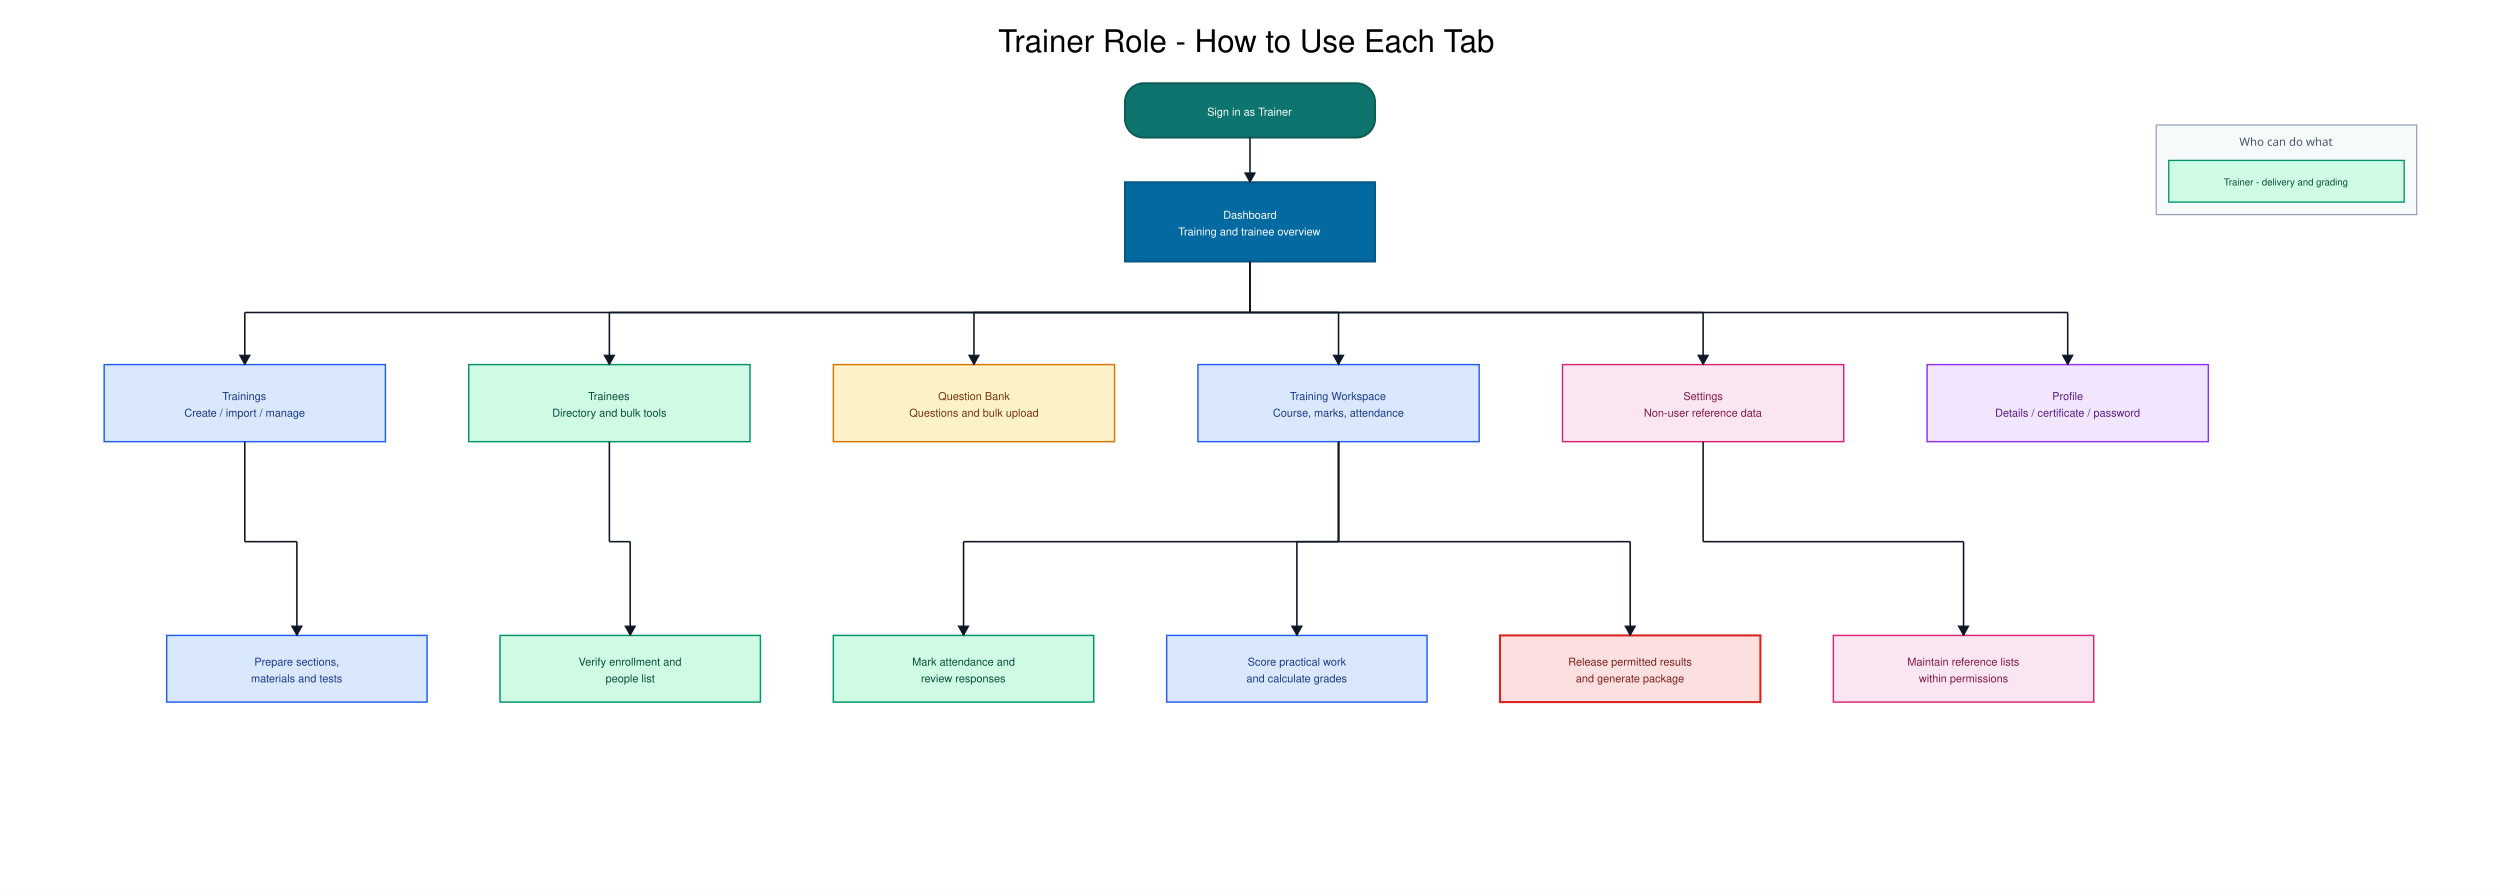
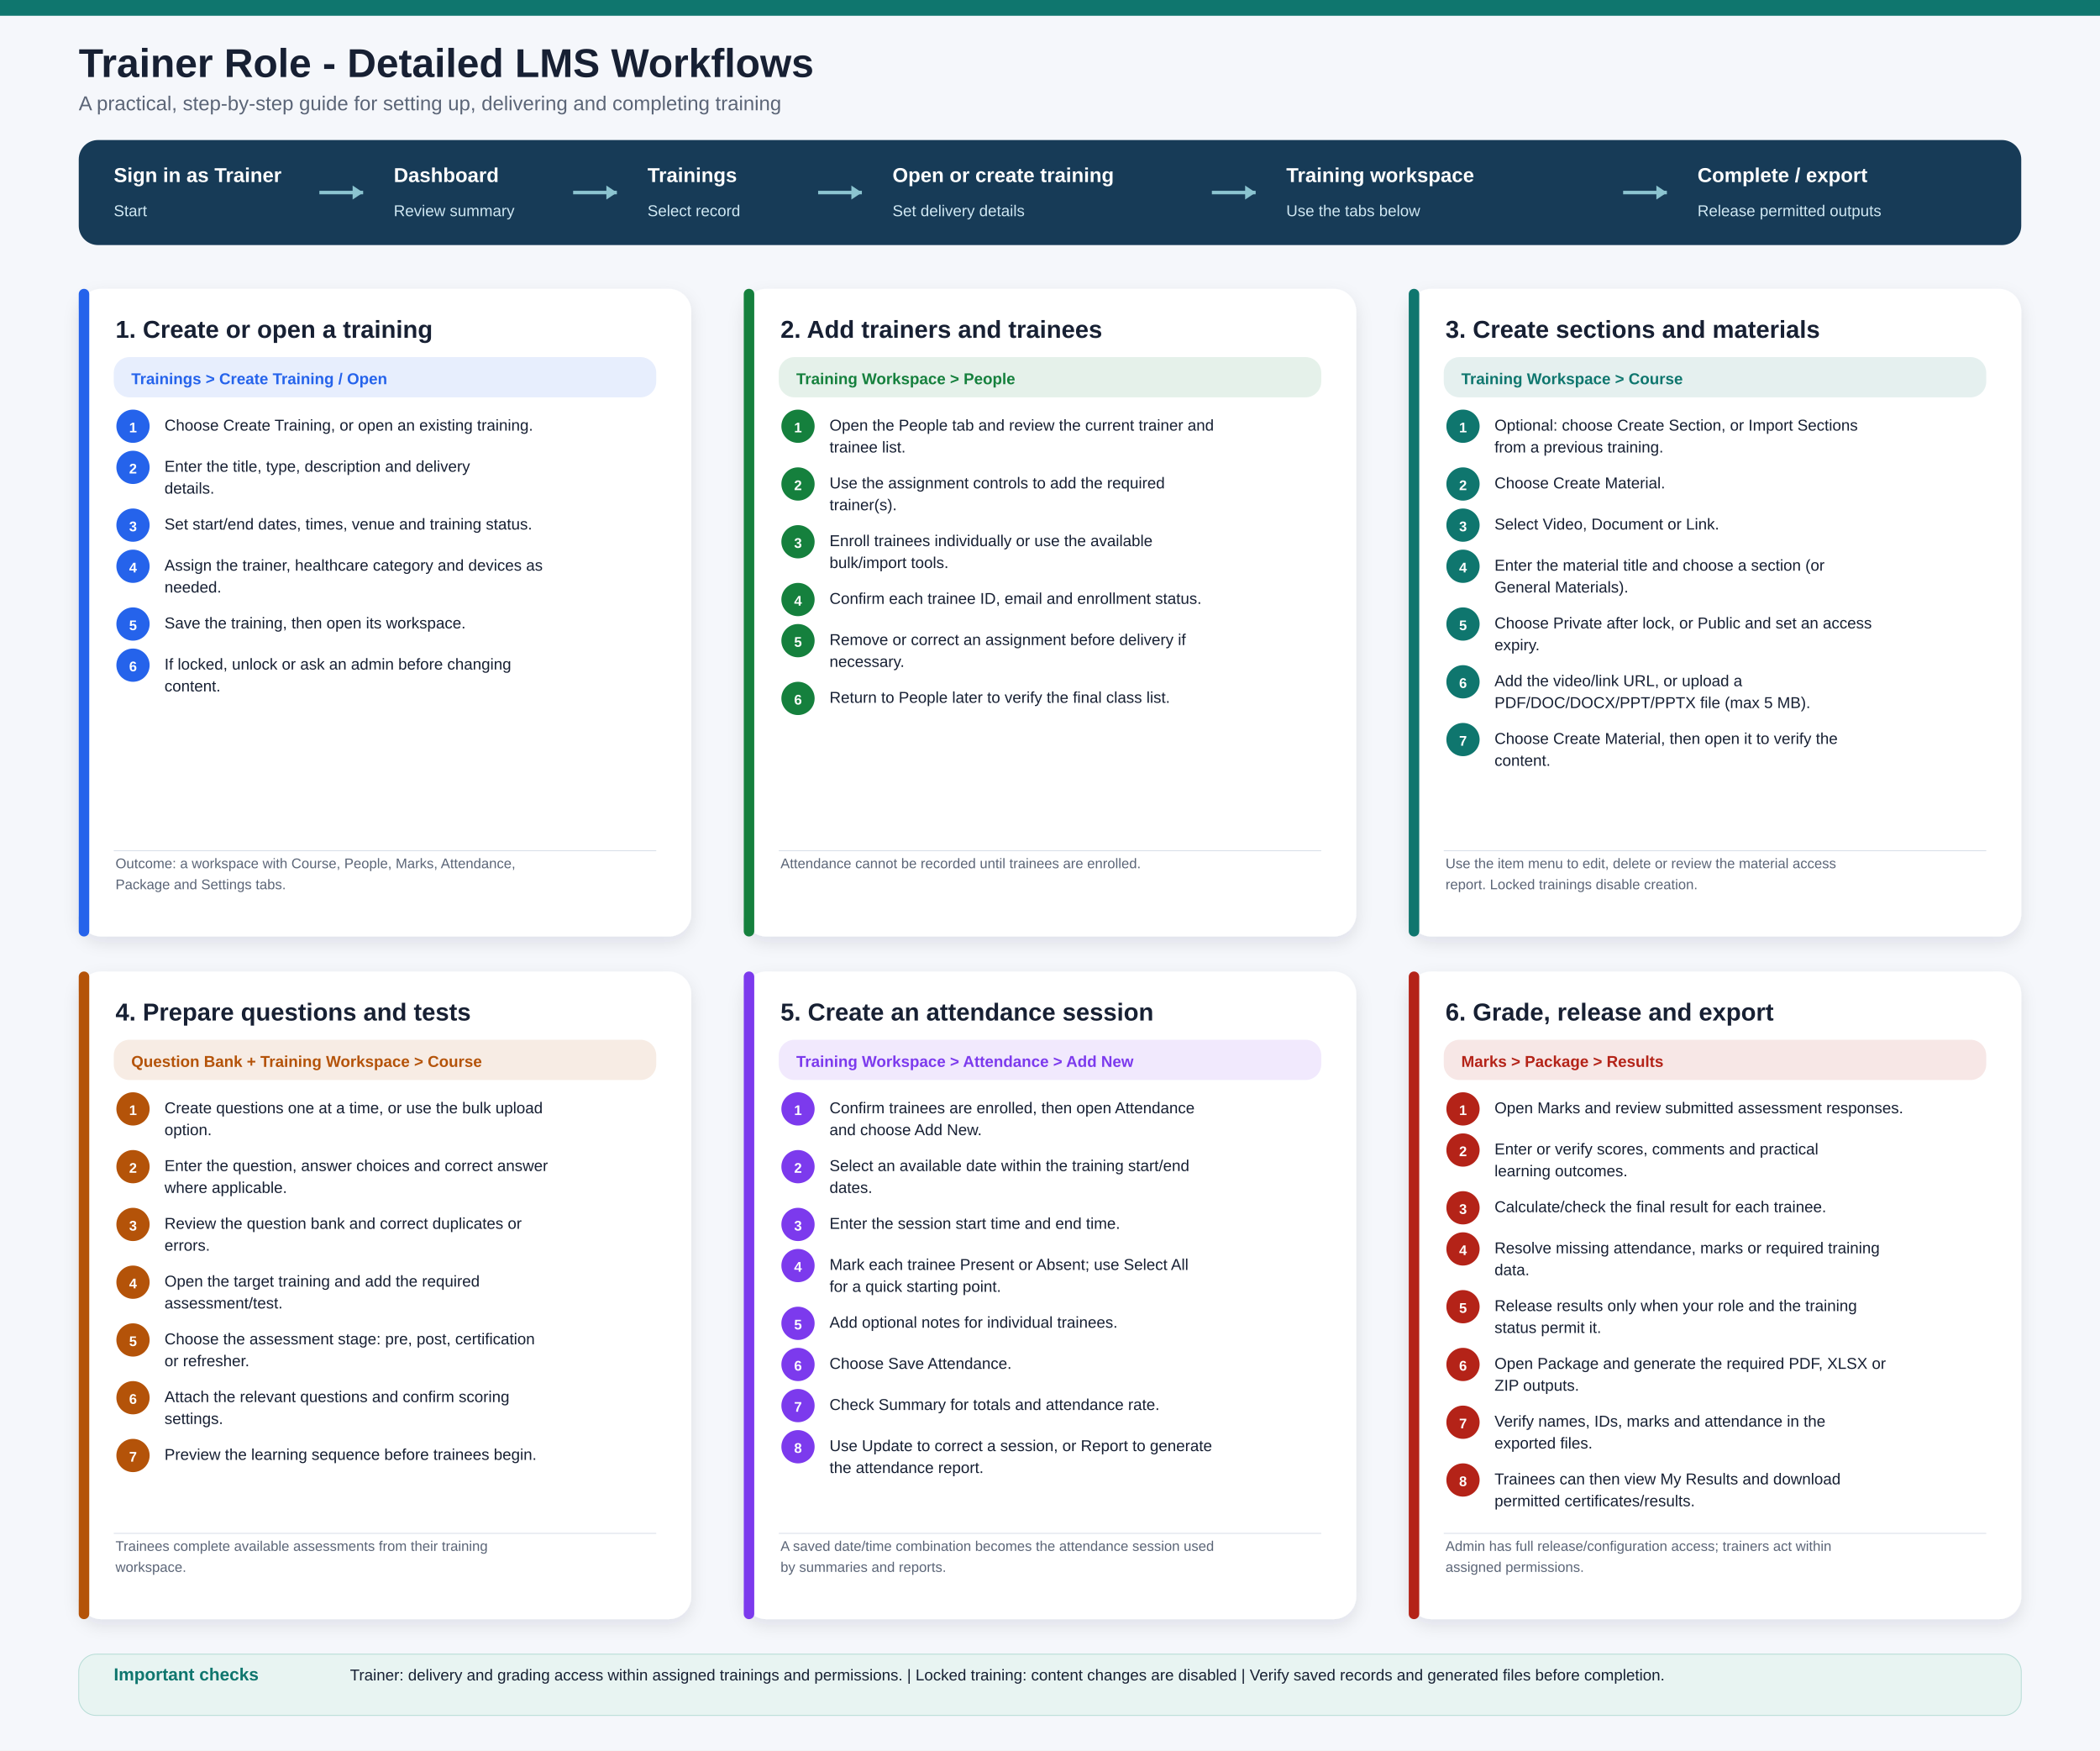
- <svg xmlns="http://www.w3.org/2000/svg" width="2400" height="860" preserveAspectRatio="xMinYMin meet" viewBox="0 0 2400 860" version="1.0" fill-rule="evenodd">
-   <clipPath id="clip">
-     <rect x="0" y="0" width="2400" height="860" />
-   </clipPath>
-   <g id="group" transform="scale(1,-1) translate(0,-860)" style="clip-path: url(#clip)">
-     <g transform="">
-       <rect x="0" y="0" width="2400" height="860" style="stroke: none; stroke-linecap: butt; stroke-width: 1; fill: rgb(100%,100%,100%); fill-rule: evenodd;" />
-       <text x="958.26" y="810" style="font-family: Helvetica; font-size: 30px;fill: rgb(0%,0%,0%); stroke:none;" transform="translate(0,1620) scale(1,-1)">Trainer Role - How to Use Each Tab</text>
-       <rect x="1080" y="728" width="240" height="52" rx="18" ry="18" style="stroke: rgb(6%,36%,34%); stroke-linecap: butt; stroke-width: 2; fill: rgb(5%,46%,43%); fill-rule: evenodd;" />
-       <text x="1158.861" y="749.0" style="font-family: Helvetica; font-size: 10.5px;fill: rgb(100%,100%,100%); stroke:none;" transform="translate(0,1498) scale(1,-1)">Sign in as Trainer</text>
-       <rect x="1080" y="609" width="240" height="76" style="stroke: rgb(2%,34%,52%); stroke-linecap: butt; stroke-width: 2; fill: rgb(1%,41%,63%); fill-rule: evenodd;" />
-       <text x="1174.322" y="650.0" style="font-family: Helvetica; font-size: 10.5px;fill: rgb(100%,100%,100%); stroke:none;" transform="translate(0,1300) scale(1,-1)">Dashboard</text>
-       <text x="1131.141" y="634.0" style="font-family: Helvetica; font-size: 10.5px;fill: rgb(100%,100%,100%); stroke:none;" transform="translate(0,1268) scale(1,-1)">Training and trainee overview</text>
-       <rect x="100" y="436" width="270" height="74" style="stroke: rgb(14%,38%,92%); stroke-linecap: butt; stroke-width: 1.4; fill: rgb(85%,91%,99%); fill-rule: evenodd;" />
-       <text x="213.412" y="476.0" style="font-family: Helvetica; font-size: 10.5px;fill: rgb(11%,22%,54%); stroke:none;" transform="translate(0,952) scale(1,-1)">Trainings</text>
-       <text x="176.935" y="460.0" style="font-family: Helvetica; font-size: 10.5px;fill: rgb(11%,22%,54%); stroke:none;" transform="translate(0,920) scale(1,-1)">Create / import / manage</text>
-       <rect x="450" y="436" width="270" height="74" style="stroke: rgb(1%,58%,41%); stroke-linecap: butt; stroke-width: 1.4; fill: rgb(81%,98%,89%); fill-rule: evenodd;" />
-       <text x="564.577" y="476.0" style="font-family: Helvetica; font-size: 10.5px;fill: rgb(2%,30%,23%); stroke:none;" transform="translate(0,952) scale(1,-1)">Trainees</text>
-       <text x="530.148" y="460.0" style="font-family: Helvetica; font-size: 10.5px;fill: rgb(2%,30%,23%); stroke:none;" transform="translate(0,920) scale(1,-1)">Directory and bulk tools</text>
-       <rect x="800" y="436" width="270" height="74" style="stroke: rgb(85%,46%,2%); stroke-linecap: butt; stroke-width: 1.4; fill: rgb(99%,95%,78%); fill-rule: evenodd;" />
-       <text x="900.565" y="476.0" style="font-family: Helvetica; font-size: 10.5px;fill: rgb(47%,20%,5%); stroke:none;" transform="translate(0,952) scale(1,-1)">Question Bank</text>
-       <text x="872.84" y="460.0" style="font-family: Helvetica; font-size: 10.5px;fill: rgb(47%,20%,5%); stroke:none;" transform="translate(0,920) scale(1,-1)">Questions and bulk upload</text>
-       <rect x="1150" y="436" width="270" height="74" style="stroke: rgb(14%,38%,92%); stroke-linecap: butt; stroke-width: 1.4; fill: rgb(85%,91%,99%); fill-rule: evenodd;" />
-       <text x="1238.322" y="476.0" style="font-family: Helvetica; font-size: 10.5px;fill: rgb(11%,22%,54%); stroke:none;" transform="translate(0,952) scale(1,-1)">Training Workspace</text>
-       <text x="1221.974" y="460.0" style="font-family: Helvetica; font-size: 10.5px;fill: rgb(11%,22%,54%); stroke:none;" transform="translate(0,920) scale(1,-1)">Course, marks, attendance</text>
-       <rect x="1500" y="436" width="270" height="74" style="stroke: rgb(85%,15%,46%); stroke-linecap: butt; stroke-width: 1.4; fill: rgb(98%,90%,95%); fill-rule: evenodd;" />
-       <text x="1616.032" y="476.0" style="font-family: Helvetica; font-size: 10.5px;fill: rgb(51%,9%,26%); stroke:none;" transform="translate(0,952) scale(1,-1)">Settings</text>
-       <text x="1578.101" y="460.0" style="font-family: Helvetica; font-size: 10.5px;fill: rgb(51%,9%,26%); stroke:none;" transform="translate(0,920) scale(1,-1)">Non-user reference data</text>
-       <rect x="1850" y="436" width="270" height="74" style="stroke: rgb(57%,20%,91%); stroke-linecap: butt; stroke-width: 1.4; fill: rgb(95%,90%,100%); fill-rule: evenodd;" />
-       <text x="1970.121" y="476.0" style="font-family: Helvetica; font-size: 10.5px;fill: rgb(34%,10%,52%); stroke:none;" transform="translate(0,952) scale(1,-1)">Profile</text>
-       <text x="1915.269" y="460.0" style="font-family: Helvetica; font-size: 10.5px;fill: rgb(34%,10%,52%); stroke:none;" transform="translate(0,920) scale(1,-1)">Details / certificate / password</text>
-       <rect x="160" y="186" width="250" height="64" style="stroke: rgb(14%,38%,92%); stroke-linecap: butt; stroke-width: 1.4; fill: rgb(85%,91%,99%); fill-rule: evenodd;" />
-       <text x="244.15" y="221.0" style="font-family: Helvetica; font-size: 10.5px;fill: rgb(11%,22%,54%); stroke:none;" transform="translate(0,442) scale(1,-1)">Prepare sections,</text>
-       <text x="240.942" y="205.0" style="font-family: Helvetica; font-size: 10.5px;fill: rgb(11%,22%,54%); stroke:none;" transform="translate(0,410) scale(1,-1)">materials and tests</text>
-       <rect x="480" y="186" width="250" height="64" style="stroke: rgb(1%,58%,41%); stroke-linecap: butt; stroke-width: 1.4; fill: rgb(81%,98%,89%); fill-rule: evenodd;" />
-       <text x="555.398" y="221.0" style="font-family: Helvetica; font-size: 10.5px;fill: rgb(2%,30%,23%); stroke:none;" transform="translate(0,442) scale(1,-1)">Verify enrollment and</text>
-       <text x="581.365" y="205.0" style="font-family: Helvetica; font-size: 10.5px;fill: rgb(2%,30%,23%); stroke:none;" transform="translate(0,410) scale(1,-1)">people list</text>
-       <rect x="800" y="186" width="250" height="64" style="stroke: rgb(1%,58%,41%); stroke-linecap: butt; stroke-width: 1.4; fill: rgb(81%,98%,89%); fill-rule: evenodd;" />
-       <text x="875.682" y="221.0" style="font-family: Helvetica; font-size: 10.5px;fill: rgb(2%,30%,23%); stroke:none;" transform="translate(0,442) scale(1,-1)">Mark attendance and</text>
-       <text x="884.155" y="205.0" style="font-family: Helvetica; font-size: 10.5px;fill: rgb(2%,30%,23%); stroke:none;" transform="translate(0,410) scale(1,-1)">review responses</text>
-       <rect x="1120" y="186" width="250" height="64" style="stroke: rgb(14%,38%,92%); stroke-linecap: butt; stroke-width: 1.4; fill: rgb(85%,91%,99%); fill-rule: evenodd;" />
-       <text x="1197.739" y="221.0" style="font-family: Helvetica; font-size: 10.5px;fill: rgb(11%,22%,54%); stroke:none;" transform="translate(0,442) scale(1,-1)">Score practical work</text>
-       <text x="1196.558" y="205.0" style="font-family: Helvetica; font-size: 10.5px;fill: rgb(11%,22%,54%); stroke:none;" transform="translate(0,410) scale(1,-1)">and calculate grades</text>
-       <rect x="1440" y="186" width="250" height="64" style="stroke: rgb(86%,14%,14%); stroke-linecap: butt; stroke-width: 2; fill: rgb(99%,88%,88%); fill-rule: evenodd;" />
-       <text x="1505.481" y="221.0" style="font-family: Helvetica; font-size: 10.5px;fill: rgb(49%,11%,11%); stroke:none;" transform="translate(0,442) scale(1,-1)">Release permitted results</text>
-       <text x="1512.757" y="205.0" style="font-family: Helvetica; font-size: 10.5px;fill: rgb(49%,11%,11%); stroke:none;" transform="translate(0,410) scale(1,-1)">and generate package</text>
-       <rect x="1760" y="186" width="250" height="64" style="stroke: rgb(85%,15%,46%); stroke-linecap: butt; stroke-width: 1.4; fill: rgb(98%,90%,95%); fill-rule: evenodd;" />
-       <text x="1831.025" y="221.0" style="font-family: Helvetica; font-size: 10.5px;fill: rgb(51%,9%,26%); stroke:none;" transform="translate(0,442) scale(1,-1)">Maintain reference lists</text>
-       <text x="1842.118" y="205.0" style="font-family: Helvetica; font-size: 10.5px;fill: rgb(51%,9%,26%); stroke:none;" transform="translate(0,410) scale(1,-1)">within permissions</text>
-       <path d="M 1200,728 L 1200,685 Z" style="stroke: rgb(6%,9%,15%); stroke-linecap: butt; stroke-width: 1.5;" />
-       <polygon points="1200 685, 1195 694, 1205 694" style="stroke: rgb(6%,9%,15%); stroke-linecap: butt; stroke-width: 1; fill: rgb(6%,9%,15%); fill-rule: evenodd;" />
-       <path d="M 1200,609 L 1200,560 Z" style="stroke: rgb(6%,9%,15%); stroke-linecap: butt; stroke-width: 1.5;" />
-       <path d="M 1200,560 L 235,560 Z" style="stroke: rgb(6%,9%,15%); stroke-linecap: butt; stroke-width: 1.5;" />
-       <path d="M 235,560 L 235,510 Z" style="stroke: rgb(6%,9%,15%); stroke-linecap: butt; stroke-width: 1.5;" />
-       <polygon points="235 510, 230 519, 240 519" style="stroke: rgb(6%,9%,15%); stroke-linecap: butt; stroke-width: 1; fill: rgb(6%,9%,15%); fill-rule: evenodd;" />
-       <path d="M 1200,609 L 1200,560 Z" style="stroke: rgb(6%,9%,15%); stroke-linecap: butt; stroke-width: 1.5;" />
-       <path d="M 1200,560 L 585,560 Z" style="stroke: rgb(6%,9%,15%); stroke-linecap: butt; stroke-width: 1.5;" />
-       <path d="M 585,560 L 585,510 Z" style="stroke: rgb(6%,9%,15%); stroke-linecap: butt; stroke-width: 1.5;" />
-       <polygon points="585 510, 580 519, 590 519" style="stroke: rgb(6%,9%,15%); stroke-linecap: butt; stroke-width: 1; fill: rgb(6%,9%,15%); fill-rule: evenodd;" />
-       <path d="M 1200,609 L 1200,560 Z" style="stroke: rgb(6%,9%,15%); stroke-linecap: butt; stroke-width: 1.5;" />
-       <path d="M 1200,560 L 935,560 Z" style="stroke: rgb(6%,9%,15%); stroke-linecap: butt; stroke-width: 1.5;" />
-       <path d="M 935,560 L 935,510 Z" style="stroke: rgb(6%,9%,15%); stroke-linecap: butt; stroke-width: 1.5;" />
-       <polygon points="935 510, 930 519, 940 519" style="stroke: rgb(6%,9%,15%); stroke-linecap: butt; stroke-width: 1; fill: rgb(6%,9%,15%); fill-rule: evenodd;" />
-       <path d="M 1200,609 L 1200,560 Z" style="stroke: rgb(6%,9%,15%); stroke-linecap: butt; stroke-width: 1.5;" />
-       <path d="M 1200,560 L 1285,560 Z" style="stroke: rgb(6%,9%,15%); stroke-linecap: butt; stroke-width: 1.5;" />
-       <path d="M 1285,560 L 1285,510 Z" style="stroke: rgb(6%,9%,15%); stroke-linecap: butt; stroke-width: 1.5;" />
-       <polygon points="1285 510, 1280 519, 1290 519" style="stroke: rgb(6%,9%,15%); stroke-linecap: butt; stroke-width: 1; fill: rgb(6%,9%,15%); fill-rule: evenodd;" />
-       <path d="M 1200,609 L 1200,560 Z" style="stroke: rgb(6%,9%,15%); stroke-linecap: butt; stroke-width: 1.5;" />
-       <path d="M 1200,560 L 1635,560 Z" style="stroke: rgb(6%,9%,15%); stroke-linecap: butt; stroke-width: 1.5;" />
-       <path d="M 1635,560 L 1635,510 Z" style="stroke: rgb(6%,9%,15%); stroke-linecap: butt; stroke-width: 1.5;" />
-       <polygon points="1635 510, 1630 519, 1640 519" style="stroke: rgb(6%,9%,15%); stroke-linecap: butt; stroke-width: 1; fill: rgb(6%,9%,15%); fill-rule: evenodd;" />
-       <path d="M 1200,609 L 1200,560 Z" style="stroke: rgb(6%,9%,15%); stroke-linecap: butt; stroke-width: 1.5;" />
-       <path d="M 1200,560 L 1985,560 Z" style="stroke: rgb(6%,9%,15%); stroke-linecap: butt; stroke-width: 1.5;" />
-       <path d="M 1985,560 L 1985,510 Z" style="stroke: rgb(6%,9%,15%); stroke-linecap: butt; stroke-width: 1.5;" />
-       <polygon points="1985 510, 1980 519, 1990 519" style="stroke: rgb(6%,9%,15%); stroke-linecap: butt; stroke-width: 1; fill: rgb(6%,9%,15%); fill-rule: evenodd;" />
-       <path d="M 235,436 L 235,340 Z" style="stroke: rgb(6%,9%,15%); stroke-linecap: butt; stroke-width: 1.5;" />
-       <path d="M 235,340 L 285,340 Z" style="stroke: rgb(6%,9%,15%); stroke-linecap: butt; stroke-width: 1.5;" />
-       <path d="M 285,340 L 285,250 Z" style="stroke: rgb(6%,9%,15%); stroke-linecap: butt; stroke-width: 1.5;" />
-       <polygon points="285 250, 280 259, 290 259" style="stroke: rgb(6%,9%,15%); stroke-linecap: butt; stroke-width: 1; fill: rgb(6%,9%,15%); fill-rule: evenodd;" />
-       <path d="M 585,436 L 585,340 Z" style="stroke: rgb(6%,9%,15%); stroke-linecap: butt; stroke-width: 1.5;" />
-       <path d="M 585,340 L 605,340 Z" style="stroke: rgb(6%,9%,15%); stroke-linecap: butt; stroke-width: 1.5;" />
-       <path d="M 605,340 L 605,250 Z" style="stroke: rgb(6%,9%,15%); stroke-linecap: butt; stroke-width: 1.5;" />
-       <polygon points="605 250, 600 259, 610 259" style="stroke: rgb(6%,9%,15%); stroke-linecap: butt; stroke-width: 1; fill: rgb(6%,9%,15%); fill-rule: evenodd;" />
-       <path d="M 1285,436 L 1285,340 Z" style="stroke: rgb(6%,9%,15%); stroke-linecap: butt; stroke-width: 1.5;" />
-       <path d="M 1285,340 L 925,340 Z" style="stroke: rgb(6%,9%,15%); stroke-linecap: butt; stroke-width: 1.5;" />
-       <path d="M 925,340 L 925,250 Z" style="stroke: rgb(6%,9%,15%); stroke-linecap: butt; stroke-width: 1.5;" />
-       <polygon points="925 250, 920 259, 930 259" style="stroke: rgb(6%,9%,15%); stroke-linecap: butt; stroke-width: 1; fill: rgb(6%,9%,15%); fill-rule: evenodd;" />
-       <path d="M 1285,436 L 1285,340 Z" style="stroke: rgb(6%,9%,15%); stroke-linecap: butt; stroke-width: 1.5;" />
-       <path d="M 1285,340 L 1245,340 Z" style="stroke: rgb(6%,9%,15%); stroke-linecap: butt; stroke-width: 1.5;" />
-       <path d="M 1245,340 L 1245,250 Z" style="stroke: rgb(6%,9%,15%); stroke-linecap: butt; stroke-width: 1.5;" />
-       <polygon points="1245 250, 1240 259, 1250 259" style="stroke: rgb(6%,9%,15%); stroke-linecap: butt; stroke-width: 1; fill: rgb(6%,9%,15%); fill-rule: evenodd;" />
-       <path d="M 1285,436 L 1285,340 Z" style="stroke: rgb(6%,9%,15%); stroke-linecap: butt; stroke-width: 1.5;" />
-       <path d="M 1285,340 L 1565,340 Z" style="stroke: rgb(6%,9%,15%); stroke-linecap: butt; stroke-width: 1.5;" />
-       <path d="M 1565,340 L 1565,250 Z" style="stroke: rgb(6%,9%,15%); stroke-linecap: butt; stroke-width: 1.5;" />
-       <polygon points="1565 250, 1560 259, 1570 259" style="stroke: rgb(6%,9%,15%); stroke-linecap: butt; stroke-width: 1; fill: rgb(6%,9%,15%); fill-rule: evenodd;" />
-       <path d="M 1635,436 L 1635,340 Z" style="stroke: rgb(6%,9%,15%); stroke-linecap: butt; stroke-width: 1.5;" />
-       <path d="M 1635,340 L 1885,340 Z" style="stroke: rgb(6%,9%,15%); stroke-linecap: butt; stroke-width: 1.5;" />
-       <path d="M 1885,340 L 1885,250 Z" style="stroke: rgb(6%,9%,15%); stroke-linecap: butt; stroke-width: 1.5;" />
-       <polygon points="1885 250, 1880 259, 1890 259" style="stroke: rgb(6%,9%,15%); stroke-linecap: butt; stroke-width: 1; fill: rgb(6%,9%,15%); fill-rule: evenodd;" />
-       <rect x="2070" y="654" width="250" height="86" style="stroke: rgb(58%,63%,72%); stroke-linecap: butt; stroke-width: 1.2; fill: rgb(97%,98%,98%); fill-rule: evenodd;" />
-       <text x="2149.773" y="720" style="font-family: Helvetica-Bold; font-size: 11px;fill: rgb(27%,33%,41%); stroke:none;" transform="translate(0,1440) scale(1,-1)">Who can do what</text>
-       <rect x="2082" y="666" width="226" height="40" style="stroke: rgb(1%,58%,41%); stroke-linecap: butt; stroke-width: 1.3; fill: rgb(81%,98%,89%); fill-rule: evenodd;" />
-       <text x="2134.924" y="682" style="font-family: Helvetica; font-size: 9.2px;fill: rgb(2%,30%,23%); stroke:none;" transform="translate(0,1364) scale(1,-1)">Trainer - delivery and grading</text>
-     </g>
-   </g>
+ <svg xmlns="http://www.w3.org/2000/svg" width="2400" height="2000" viewBox="0 0 2400 2000">
+   <defs>
+     <filter id="shadow" x="-10%" y="-10%" width="120%" height="130%">
+       <feDropShadow dx="0" dy="7" stdDeviation="9" flood-color="#172033" flood-opacity="0.10" />
+     </filter>
+   </defs>
+   <rect width="2400" height="2000" fill="#F5F7FB" />
+   <rect x="0" y="0" width="2400" height="18" fill="#0F766E" />
+   <text x="90" y="88" font-family="Arial, Helvetica, sans-serif" font-size="46" font-weight="700" fill="#172033" text-anchor="start">Trainer Role - Detailed LMS Workflows</text>
+   <text x="90" y="126" font-family="Arial, Helvetica, sans-serif" font-size="23" font-weight="400" fill="#5B6577" text-anchor="start">A practical, step-by-step guide for setting up, delivering and completing training</text>
+   <rect x="90" y="160" width="2220" height="120" rx="22" fill="#173B57" />
+   <text x="130" y="208" font-family="Arial, Helvetica, sans-serif" font-size="23" font-weight="700" fill="#FFFFFF" text-anchor="start">Sign in as Trainer</text>
+   <text x="450" y="208" font-family="Arial, Helvetica, sans-serif" font-size="23" font-weight="700" fill="#FFFFFF" text-anchor="start">Dashboard</text>
+   <text x="740" y="208" font-family="Arial, Helvetica, sans-serif" font-size="23" font-weight="700" fill="#FFFFFF" text-anchor="start">Trainings</text>
+   <text x="1020" y="208" font-family="Arial, Helvetica, sans-serif" font-size="23" font-weight="700" fill="#FFFFFF" text-anchor="start">Open or create training</text>
+   <text x="1470" y="208" font-family="Arial, Helvetica, sans-serif" font-size="23" font-weight="700" fill="#FFFFFF" text-anchor="start">Training workspace</text>
+   <text x="1940" y="208" font-family="Arial, Helvetica, sans-serif" font-size="23" font-weight="700" fill="#FFFFFF" text-anchor="start">Complete / export</text>
+   <text x="130" y="247" font-family="Arial, Helvetica, sans-serif" font-size="18" font-weight="400" fill="#CFE7F2" text-anchor="start">Start</text>
+   <text x="450" y="247" font-family="Arial, Helvetica, sans-serif" font-size="18" font-weight="400" fill="#CFE7F2" text-anchor="start">Review summary</text>
+   <text x="740" y="247" font-family="Arial, Helvetica, sans-serif" font-size="18" font-weight="400" fill="#CFE7F2" text-anchor="start">Select record</text>
+   <text x="1020" y="247" font-family="Arial, Helvetica, sans-serif" font-size="18" font-weight="400" fill="#CFE7F2" text-anchor="start">Set delivery details</text>
+   <text x="1470" y="247" font-family="Arial, Helvetica, sans-serif" font-size="18" font-weight="400" fill="#CFE7F2" text-anchor="start">Use the tabs below</text>
+   <text x="1940" y="247" font-family="Arial, Helvetica, sans-serif" font-size="18" font-weight="400" fill="#CFE7F2" text-anchor="start">Release permitted outputs</text>
+   <path d="M 365 220 H 415" stroke="#8BC4D0" stroke-width="4" />
+   <path d="M 415 220 l -12 -8 v 16 z" fill="#8BC4D0" />
+   <path d="M 655 220 H 705" stroke="#8BC4D0" stroke-width="4" />
+   <path d="M 705 220 l -12 -8 v 16 z" fill="#8BC4D0" />
+   <path d="M 935 220 H 985" stroke="#8BC4D0" stroke-width="4" />
+   <path d="M 985 220 l -12 -8 v 16 z" fill="#8BC4D0" />
+   <path d="M 1385 220 H 1435" stroke="#8BC4D0" stroke-width="4" />
+   <path d="M 1435 220 l -12 -8 v 16 z" fill="#8BC4D0" />
+   <path d="M 1855 220 H 1905" stroke="#8BC4D0" stroke-width="4" />
+   <path d="M 1905 220 l -12 -8 v 16 z" fill="#8BC4D0" />
+   <rect x="90" y="330" width="700" height="740" rx="26" fill="#FFFFFF" filter="url(#shadow)" />
+   <rect x="90" y="330" width="12" height="740" rx="6" fill="#2563EB" />
+   <text x="132" y="386" font-family="Arial, Helvetica, sans-serif" font-size="28" font-weight="700" fill="#172033" text-anchor="start">1. Create or open a training</text>
+   <rect x="130" y="408" width="620" height="46" rx="18" fill="#2563EB" opacity="0.11" />
+   <text x="150" y="439" font-family="Arial, Helvetica, sans-serif" font-size="18" font-weight="700" fill="#2563EB" text-anchor="start">Trainings  &gt;  Create Training / Open</text>
+   <circle cx="152" cy="487" r="19" fill="#2563EB" />
+   <text x="152" y="494" font-family="Arial, Helvetica, sans-serif" font-size="16" font-weight="700" fill="#FFFFFF" text-anchor="middle">1</text>
+   <text x="188" y="492" font-family="Arial, Helvetica, sans-serif" font-size="18" font-weight="400" fill="#172033" text-anchor="start">Choose Create Training, or open an existing training.</text>
+   <circle cx="152" cy="534" r="19" fill="#2563EB" />
+   <text x="152" y="541" font-family="Arial, Helvetica, sans-serif" font-size="16" font-weight="700" fill="#FFFFFF" text-anchor="middle">2</text>
+   <text x="188" y="539" font-family="Arial, Helvetica, sans-serif" font-size="18" font-weight="400" fill="#172033" text-anchor="start">Enter the title, type, description and delivery</text>
+   <text x="188" y="564" font-family="Arial, Helvetica, sans-serif" font-size="18" font-weight="400" fill="#172033" text-anchor="start">details.</text>
+   <circle cx="152" cy="600" r="19" fill="#2563EB" />
+   <text x="152" y="607" font-family="Arial, Helvetica, sans-serif" font-size="16" font-weight="700" fill="#FFFFFF" text-anchor="middle">3</text>
+   <text x="188" y="605" font-family="Arial, Helvetica, sans-serif" font-size="18" font-weight="400" fill="#172033" text-anchor="start">Set start/end dates, times, venue and training status.</text>
+   <circle cx="152" cy="647" r="19" fill="#2563EB" />
+   <text x="152" y="654" font-family="Arial, Helvetica, sans-serif" font-size="16" font-weight="700" fill="#FFFFFF" text-anchor="middle">4</text>
+   <text x="188" y="652" font-family="Arial, Helvetica, sans-serif" font-size="18" font-weight="400" fill="#172033" text-anchor="start">Assign the trainer, healthcare category and devices as</text>
+   <text x="188" y="677" font-family="Arial, Helvetica, sans-serif" font-size="18" font-weight="400" fill="#172033" text-anchor="start">needed.</text>
+   <circle cx="152" cy="713" r="19" fill="#2563EB" />
+   <text x="152" y="720" font-family="Arial, Helvetica, sans-serif" font-size="16" font-weight="700" fill="#FFFFFF" text-anchor="middle">5</text>
+   <text x="188" y="718" font-family="Arial, Helvetica, sans-serif" font-size="18" font-weight="400" fill="#172033" text-anchor="start">Save the training, then open its workspace.</text>
+   <circle cx="152" cy="760" r="19" fill="#2563EB" />
+   <text x="152" y="767" font-family="Arial, Helvetica, sans-serif" font-size="16" font-weight="700" fill="#FFFFFF" text-anchor="middle">6</text>
+   <text x="188" y="765" font-family="Arial, Helvetica, sans-serif" font-size="18" font-weight="400" fill="#172033" text-anchor="start">If locked, unlock or ask an admin before changing</text>
+   <text x="188" y="790" font-family="Arial, Helvetica, sans-serif" font-size="18" font-weight="400" fill="#172033" text-anchor="start">content.</text>
+   <line x1="130" y1="972" x2="750" y2="972" stroke="#D9DFE8" />
+   <text x="132" y="992" font-family="Arial, Helvetica, sans-serif" font-size="16" font-weight="400" fill="#5B6577" text-anchor="start">Outcome: a workspace with Course, People, Marks, Attendance,</text>
+   <text x="132" y="1016" font-family="Arial, Helvetica, sans-serif" font-size="16" font-weight="400" fill="#5B6577" text-anchor="start">Package and Settings tabs.</text>
+   <rect x="850" y="330" width="700" height="740" rx="26" fill="#FFFFFF" filter="url(#shadow)" />
+   <rect x="850" y="330" width="12" height="740" rx="6" fill="#15803D" />
+   <text x="892" y="386" font-family="Arial, Helvetica, sans-serif" font-size="28" font-weight="700" fill="#172033" text-anchor="start">2. Add trainers and trainees</text>
+   <rect x="890" y="408" width="620" height="46" rx="18" fill="#15803D" opacity="0.11" />
+   <text x="910" y="439" font-family="Arial, Helvetica, sans-serif" font-size="18" font-weight="700" fill="#15803D" text-anchor="start">Training Workspace  &gt;  People</text>
+   <circle cx="912" cy="487" r="19" fill="#15803D" />
+   <text x="912" y="494" font-family="Arial, Helvetica, sans-serif" font-size="16" font-weight="700" fill="#FFFFFF" text-anchor="middle">1</text>
+   <text x="948" y="492" font-family="Arial, Helvetica, sans-serif" font-size="18" font-weight="400" fill="#172033" text-anchor="start">Open the People tab and review the current trainer and</text>
+   <text x="948" y="517" font-family="Arial, Helvetica, sans-serif" font-size="18" font-weight="400" fill="#172033" text-anchor="start">trainee list.</text>
+   <circle cx="912" cy="553" r="19" fill="#15803D" />
+   <text x="912" y="560" font-family="Arial, Helvetica, sans-serif" font-size="16" font-weight="700" fill="#FFFFFF" text-anchor="middle">2</text>
+   <text x="948" y="558" font-family="Arial, Helvetica, sans-serif" font-size="18" font-weight="400" fill="#172033" text-anchor="start">Use the assignment controls to add the required</text>
+   <text x="948" y="583" font-family="Arial, Helvetica, sans-serif" font-size="18" font-weight="400" fill="#172033" text-anchor="start">trainer(s).</text>
+   <circle cx="912" cy="619" r="19" fill="#15803D" />
+   <text x="912" y="626" font-family="Arial, Helvetica, sans-serif" font-size="16" font-weight="700" fill="#FFFFFF" text-anchor="middle">3</text>
+   <text x="948" y="624" font-family="Arial, Helvetica, sans-serif" font-size="18" font-weight="400" fill="#172033" text-anchor="start">Enroll trainees individually or use the available</text>
+   <text x="948" y="649" font-family="Arial, Helvetica, sans-serif" font-size="18" font-weight="400" fill="#172033" text-anchor="start">bulk/import tools.</text>
+   <circle cx="912" cy="685" r="19" fill="#15803D" />
+   <text x="912" y="692" font-family="Arial, Helvetica, sans-serif" font-size="16" font-weight="700" fill="#FFFFFF" text-anchor="middle">4</text>
+   <text x="948" y="690" font-family="Arial, Helvetica, sans-serif" font-size="18" font-weight="400" fill="#172033" text-anchor="start">Confirm each trainee ID, email and enrollment status.</text>
+   <circle cx="912" cy="732" r="19" fill="#15803D" />
+   <text x="912" y="739" font-family="Arial, Helvetica, sans-serif" font-size="16" font-weight="700" fill="#FFFFFF" text-anchor="middle">5</text>
+   <text x="948" y="737" font-family="Arial, Helvetica, sans-serif" font-size="18" font-weight="400" fill="#172033" text-anchor="start">Remove or correct an assignment before delivery if</text>
+   <text x="948" y="762" font-family="Arial, Helvetica, sans-serif" font-size="18" font-weight="400" fill="#172033" text-anchor="start">necessary.</text>
+   <circle cx="912" cy="798" r="19" fill="#15803D" />
+   <text x="912" y="805" font-family="Arial, Helvetica, sans-serif" font-size="16" font-weight="700" fill="#FFFFFF" text-anchor="middle">6</text>
+   <text x="948" y="803" font-family="Arial, Helvetica, sans-serif" font-size="18" font-weight="400" fill="#172033" text-anchor="start">Return to People later to verify the final class list.</text>
+   <line x1="890" y1="972" x2="1510" y2="972" stroke="#D9DFE8" />
+   <text x="892" y="992" font-family="Arial, Helvetica, sans-serif" font-size="16" font-weight="400" fill="#5B6577" text-anchor="start">Attendance cannot be recorded until trainees are enrolled.</text>
+   <rect x="1610" y="330" width="700" height="740" rx="26" fill="#FFFFFF" filter="url(#shadow)" />
+   <rect x="1610" y="330" width="12" height="740" rx="6" fill="#0F766E" />
+   <text x="1652" y="386" font-family="Arial, Helvetica, sans-serif" font-size="28" font-weight="700" fill="#172033" text-anchor="start">3. Create sections and materials</text>
+   <rect x="1650" y="408" width="620" height="46" rx="18" fill="#0F766E" opacity="0.11" />
+   <text x="1670" y="439" font-family="Arial, Helvetica, sans-serif" font-size="18" font-weight="700" fill="#0F766E" text-anchor="start">Training Workspace  &gt;  Course</text>
+   <circle cx="1672" cy="487" r="19" fill="#0F766E" />
+   <text x="1672" y="494" font-family="Arial, Helvetica, sans-serif" font-size="16" font-weight="700" fill="#FFFFFF" text-anchor="middle">1</text>
+   <text x="1708" y="492" font-family="Arial, Helvetica, sans-serif" font-size="18" font-weight="400" fill="#172033" text-anchor="start">Optional: choose Create Section, or Import Sections</text>
+   <text x="1708" y="517" font-family="Arial, Helvetica, sans-serif" font-size="18" font-weight="400" fill="#172033" text-anchor="start">from a previous training.</text>
+   <circle cx="1672" cy="553" r="19" fill="#0F766E" />
+   <text x="1672" y="560" font-family="Arial, Helvetica, sans-serif" font-size="16" font-weight="700" fill="#FFFFFF" text-anchor="middle">2</text>
+   <text x="1708" y="558" font-family="Arial, Helvetica, sans-serif" font-size="18" font-weight="400" fill="#172033" text-anchor="start">Choose Create Material.</text>
+   <circle cx="1672" cy="600" r="19" fill="#0F766E" />
+   <text x="1672" y="607" font-family="Arial, Helvetica, sans-serif" font-size="16" font-weight="700" fill="#FFFFFF" text-anchor="middle">3</text>
+   <text x="1708" y="605" font-family="Arial, Helvetica, sans-serif" font-size="18" font-weight="400" fill="#172033" text-anchor="start">Select Video, Document or Link.</text>
+   <circle cx="1672" cy="647" r="19" fill="#0F766E" />
+   <text x="1672" y="654" font-family="Arial, Helvetica, sans-serif" font-size="16" font-weight="700" fill="#FFFFFF" text-anchor="middle">4</text>
+   <text x="1708" y="652" font-family="Arial, Helvetica, sans-serif" font-size="18" font-weight="400" fill="#172033" text-anchor="start">Enter the material title and choose a section (or</text>
+   <text x="1708" y="677" font-family="Arial, Helvetica, sans-serif" font-size="18" font-weight="400" fill="#172033" text-anchor="start">General Materials).</text>
+   <circle cx="1672" cy="713" r="19" fill="#0F766E" />
+   <text x="1672" y="720" font-family="Arial, Helvetica, sans-serif" font-size="16" font-weight="700" fill="#FFFFFF" text-anchor="middle">5</text>
+   <text x="1708" y="718" font-family="Arial, Helvetica, sans-serif" font-size="18" font-weight="400" fill="#172033" text-anchor="start">Choose Private after lock, or Public and set an access</text>
+   <text x="1708" y="743" font-family="Arial, Helvetica, sans-serif" font-size="18" font-weight="400" fill="#172033" text-anchor="start">expiry.</text>
+   <circle cx="1672" cy="779" r="19" fill="#0F766E" />
+   <text x="1672" y="786" font-family="Arial, Helvetica, sans-serif" font-size="16" font-weight="700" fill="#FFFFFF" text-anchor="middle">6</text>
+   <text x="1708" y="784" font-family="Arial, Helvetica, sans-serif" font-size="18" font-weight="400" fill="#172033" text-anchor="start">Add the video/link URL, or upload a</text>
+   <text x="1708" y="809" font-family="Arial, Helvetica, sans-serif" font-size="18" font-weight="400" fill="#172033" text-anchor="start">PDF/DOC/DOCX/PPT/PPTX file (max 5 MB).</text>
+   <circle cx="1672" cy="845" r="19" fill="#0F766E" />
+   <text x="1672" y="852" font-family="Arial, Helvetica, sans-serif" font-size="16" font-weight="700" fill="#FFFFFF" text-anchor="middle">7</text>
+   <text x="1708" y="850" font-family="Arial, Helvetica, sans-serif" font-size="18" font-weight="400" fill="#172033" text-anchor="start">Choose Create Material, then open it to verify the</text>
+   <text x="1708" y="875" font-family="Arial, Helvetica, sans-serif" font-size="18" font-weight="400" fill="#172033" text-anchor="start">content.</text>
+   <line x1="1650" y1="972" x2="2270" y2="972" stroke="#D9DFE8" />
+   <text x="1652" y="992" font-family="Arial, Helvetica, sans-serif" font-size="16" font-weight="400" fill="#5B6577" text-anchor="start">Use the item menu to edit, delete or review the material access</text>
+   <text x="1652" y="1016" font-family="Arial, Helvetica, sans-serif" font-size="16" font-weight="400" fill="#5B6577" text-anchor="start">report. Locked trainings disable creation.</text>
+   <rect x="90" y="1110" width="700" height="740" rx="26" fill="#FFFFFF" filter="url(#shadow)" />
+   <rect x="90" y="1110" width="12" height="740" rx="6" fill="#B45309" />
+   <text x="132" y="1166" font-family="Arial, Helvetica, sans-serif" font-size="28" font-weight="700" fill="#172033" text-anchor="start">4. Prepare questions and tests</text>
+   <rect x="130" y="1188" width="620" height="46" rx="18" fill="#B45309" opacity="0.11" />
+   <text x="150" y="1219" font-family="Arial, Helvetica, sans-serif" font-size="18" font-weight="700" fill="#B45309" text-anchor="start">Question Bank  +  Training Workspace  &gt;  Course</text>
+   <circle cx="152" cy="1267" r="19" fill="#B45309" />
+   <text x="152" y="1274" font-family="Arial, Helvetica, sans-serif" font-size="16" font-weight="700" fill="#FFFFFF" text-anchor="middle">1</text>
+   <text x="188" y="1272" font-family="Arial, Helvetica, sans-serif" font-size="18" font-weight="400" fill="#172033" text-anchor="start">Create questions one at a time, or use the bulk upload</text>
+   <text x="188" y="1297" font-family="Arial, Helvetica, sans-serif" font-size="18" font-weight="400" fill="#172033" text-anchor="start">option.</text>
+   <circle cx="152" cy="1333" r="19" fill="#B45309" />
+   <text x="152" y="1340" font-family="Arial, Helvetica, sans-serif" font-size="16" font-weight="700" fill="#FFFFFF" text-anchor="middle">2</text>
+   <text x="188" y="1338" font-family="Arial, Helvetica, sans-serif" font-size="18" font-weight="400" fill="#172033" text-anchor="start">Enter the question, answer choices and correct answer</text>
+   <text x="188" y="1363" font-family="Arial, Helvetica, sans-serif" font-size="18" font-weight="400" fill="#172033" text-anchor="start">where applicable.</text>
+   <circle cx="152" cy="1399" r="19" fill="#B45309" />
+   <text x="152" y="1406" font-family="Arial, Helvetica, sans-serif" font-size="16" font-weight="700" fill="#FFFFFF" text-anchor="middle">3</text>
+   <text x="188" y="1404" font-family="Arial, Helvetica, sans-serif" font-size="18" font-weight="400" fill="#172033" text-anchor="start">Review the question bank and correct duplicates or</text>
+   <text x="188" y="1429" font-family="Arial, Helvetica, sans-serif" font-size="18" font-weight="400" fill="#172033" text-anchor="start">errors.</text>
+   <circle cx="152" cy="1465" r="19" fill="#B45309" />
+   <text x="152" y="1472" font-family="Arial, Helvetica, sans-serif" font-size="16" font-weight="700" fill="#FFFFFF" text-anchor="middle">4</text>
+   <text x="188" y="1470" font-family="Arial, Helvetica, sans-serif" font-size="18" font-weight="400" fill="#172033" text-anchor="start">Open the target training and add the required</text>
+   <text x="188" y="1495" font-family="Arial, Helvetica, sans-serif" font-size="18" font-weight="400" fill="#172033" text-anchor="start">assessment/test.</text>
+   <circle cx="152" cy="1531" r="19" fill="#B45309" />
+   <text x="152" y="1538" font-family="Arial, Helvetica, sans-serif" font-size="16" font-weight="700" fill="#FFFFFF" text-anchor="middle">5</text>
+   <text x="188" y="1536" font-family="Arial, Helvetica, sans-serif" font-size="18" font-weight="400" fill="#172033" text-anchor="start">Choose the assessment stage: pre, post, certification</text>
+   <text x="188" y="1561" font-family="Arial, Helvetica, sans-serif" font-size="18" font-weight="400" fill="#172033" text-anchor="start">or refresher.</text>
+   <circle cx="152" cy="1597" r="19" fill="#B45309" />
+   <text x="152" y="1604" font-family="Arial, Helvetica, sans-serif" font-size="16" font-weight="700" fill="#FFFFFF" text-anchor="middle">6</text>
+   <text x="188" y="1602" font-family="Arial, Helvetica, sans-serif" font-size="18" font-weight="400" fill="#172033" text-anchor="start">Attach the relevant questions and confirm scoring</text>
+   <text x="188" y="1627" font-family="Arial, Helvetica, sans-serif" font-size="18" font-weight="400" fill="#172033" text-anchor="start">settings.</text>
+   <circle cx="152" cy="1663" r="19" fill="#B45309" />
+   <text x="152" y="1670" font-family="Arial, Helvetica, sans-serif" font-size="16" font-weight="700" fill="#FFFFFF" text-anchor="middle">7</text>
+   <text x="188" y="1668" font-family="Arial, Helvetica, sans-serif" font-size="18" font-weight="400" fill="#172033" text-anchor="start">Preview the learning sequence before trainees begin.</text>
+   <line x1="130" y1="1752" x2="750" y2="1752" stroke="#D9DFE8" />
+   <text x="132" y="1772" font-family="Arial, Helvetica, sans-serif" font-size="16" font-weight="400" fill="#5B6577" text-anchor="start">Trainees complete available assessments from their training</text>
+   <text x="132" y="1796" font-family="Arial, Helvetica, sans-serif" font-size="16" font-weight="400" fill="#5B6577" text-anchor="start">workspace.</text>
+   <rect x="850" y="1110" width="700" height="740" rx="26" fill="#FFFFFF" filter="url(#shadow)" />
+   <rect x="850" y="1110" width="12" height="740" rx="6" fill="#7C3AED" />
+   <text x="892" y="1166" font-family="Arial, Helvetica, sans-serif" font-size="28" font-weight="700" fill="#172033" text-anchor="start">5. Create an attendance session</text>
+   <rect x="890" y="1188" width="620" height="46" rx="18" fill="#7C3AED" opacity="0.11" />
+   <text x="910" y="1219" font-family="Arial, Helvetica, sans-serif" font-size="18" font-weight="700" fill="#7C3AED" text-anchor="start">Training Workspace  &gt;  Attendance  &gt;  Add New</text>
+   <circle cx="912" cy="1267" r="19" fill="#7C3AED" />
+   <text x="912" y="1274" font-family="Arial, Helvetica, sans-serif" font-size="16" font-weight="700" fill="#FFFFFF" text-anchor="middle">1</text>
+   <text x="948" y="1272" font-family="Arial, Helvetica, sans-serif" font-size="18" font-weight="400" fill="#172033" text-anchor="start">Confirm trainees are enrolled, then open Attendance</text>
+   <text x="948" y="1297" font-family="Arial, Helvetica, sans-serif" font-size="18" font-weight="400" fill="#172033" text-anchor="start">and choose Add New.</text>
+   <circle cx="912" cy="1333" r="19" fill="#7C3AED" />
+   <text x="912" y="1340" font-family="Arial, Helvetica, sans-serif" font-size="16" font-weight="700" fill="#FFFFFF" text-anchor="middle">2</text>
+   <text x="948" y="1338" font-family="Arial, Helvetica, sans-serif" font-size="18" font-weight="400" fill="#172033" text-anchor="start">Select an available date within the training start/end</text>
+   <text x="948" y="1363" font-family="Arial, Helvetica, sans-serif" font-size="18" font-weight="400" fill="#172033" text-anchor="start">dates.</text>
+   <circle cx="912" cy="1399" r="19" fill="#7C3AED" />
+   <text x="912" y="1406" font-family="Arial, Helvetica, sans-serif" font-size="16" font-weight="700" fill="#FFFFFF" text-anchor="middle">3</text>
+   <text x="948" y="1404" font-family="Arial, Helvetica, sans-serif" font-size="18" font-weight="400" fill="#172033" text-anchor="start">Enter the session start time and end time.</text>
+   <circle cx="912" cy="1446" r="19" fill="#7C3AED" />
+   <text x="912" y="1453" font-family="Arial, Helvetica, sans-serif" font-size="16" font-weight="700" fill="#FFFFFF" text-anchor="middle">4</text>
+   <text x="948" y="1451" font-family="Arial, Helvetica, sans-serif" font-size="18" font-weight="400" fill="#172033" text-anchor="start">Mark each trainee Present or Absent; use Select All</text>
+   <text x="948" y="1476" font-family="Arial, Helvetica, sans-serif" font-size="18" font-weight="400" fill="#172033" text-anchor="start">for a quick starting point.</text>
+   <circle cx="912" cy="1512" r="19" fill="#7C3AED" />
+   <text x="912" y="1519" font-family="Arial, Helvetica, sans-serif" font-size="16" font-weight="700" fill="#FFFFFF" text-anchor="middle">5</text>
+   <text x="948" y="1517" font-family="Arial, Helvetica, sans-serif" font-size="18" font-weight="400" fill="#172033" text-anchor="start">Add optional notes for individual trainees.</text>
+   <circle cx="912" cy="1559" r="19" fill="#7C3AED" />
+   <text x="912" y="1566" font-family="Arial, Helvetica, sans-serif" font-size="16" font-weight="700" fill="#FFFFFF" text-anchor="middle">6</text>
+   <text x="948" y="1564" font-family="Arial, Helvetica, sans-serif" font-size="18" font-weight="400" fill="#172033" text-anchor="start">Choose Save Attendance.</text>
+   <circle cx="912" cy="1606" r="19" fill="#7C3AED" />
+   <text x="912" y="1613" font-family="Arial, Helvetica, sans-serif" font-size="16" font-weight="700" fill="#FFFFFF" text-anchor="middle">7</text>
+   <text x="948" y="1611" font-family="Arial, Helvetica, sans-serif" font-size="18" font-weight="400" fill="#172033" text-anchor="start">Check Summary for totals and attendance rate.</text>
+   <circle cx="912" cy="1653" r="19" fill="#7C3AED" />
+   <text x="912" y="1660" font-family="Arial, Helvetica, sans-serif" font-size="16" font-weight="700" fill="#FFFFFF" text-anchor="middle">8</text>
+   <text x="948" y="1658" font-family="Arial, Helvetica, sans-serif" font-size="18" font-weight="400" fill="#172033" text-anchor="start">Use Update to correct a session, or Report to generate</text>
+   <text x="948" y="1683" font-family="Arial, Helvetica, sans-serif" font-size="18" font-weight="400" fill="#172033" text-anchor="start">the attendance report.</text>
+   <line x1="890" y1="1752" x2="1510" y2="1752" stroke="#D9DFE8" />
+   <text x="892" y="1772" font-family="Arial, Helvetica, sans-serif" font-size="16" font-weight="400" fill="#5B6577" text-anchor="start">A saved date/time combination becomes the attendance session used</text>
+   <text x="892" y="1796" font-family="Arial, Helvetica, sans-serif" font-size="16" font-weight="400" fill="#5B6577" text-anchor="start">by summaries and reports.</text>
+   <rect x="1610" y="1110" width="700" height="740" rx="26" fill="#FFFFFF" filter="url(#shadow)" />
+   <rect x="1610" y="1110" width="12" height="740" rx="6" fill="#B42318" />
+   <text x="1652" y="1166" font-family="Arial, Helvetica, sans-serif" font-size="28" font-weight="700" fill="#172033" text-anchor="start">6. Grade, release and export</text>
+   <rect x="1650" y="1188" width="620" height="46" rx="18" fill="#B42318" opacity="0.11" />
+   <text x="1670" y="1219" font-family="Arial, Helvetica, sans-serif" font-size="18" font-weight="700" fill="#B42318" text-anchor="start">Marks  &gt;  Package  &gt;  Results</text>
+   <circle cx="1672" cy="1267" r="19" fill="#B42318" />
+   <text x="1672" y="1274" font-family="Arial, Helvetica, sans-serif" font-size="16" font-weight="700" fill="#FFFFFF" text-anchor="middle">1</text>
+   <text x="1708" y="1272" font-family="Arial, Helvetica, sans-serif" font-size="18" font-weight="400" fill="#172033" text-anchor="start">Open Marks and review submitted assessment responses.</text>
+   <circle cx="1672" cy="1314" r="19" fill="#B42318" />
+   <text x="1672" y="1321" font-family="Arial, Helvetica, sans-serif" font-size="16" font-weight="700" fill="#FFFFFF" text-anchor="middle">2</text>
+   <text x="1708" y="1319" font-family="Arial, Helvetica, sans-serif" font-size="18" font-weight="400" fill="#172033" text-anchor="start">Enter or verify scores, comments and practical</text>
+   <text x="1708" y="1344" font-family="Arial, Helvetica, sans-serif" font-size="18" font-weight="400" fill="#172033" text-anchor="start">learning outcomes.</text>
+   <circle cx="1672" cy="1380" r="19" fill="#B42318" />
+   <text x="1672" y="1387" font-family="Arial, Helvetica, sans-serif" font-size="16" font-weight="700" fill="#FFFFFF" text-anchor="middle">3</text>
+   <text x="1708" y="1385" font-family="Arial, Helvetica, sans-serif" font-size="18" font-weight="400" fill="#172033" text-anchor="start">Calculate/check the final result for each trainee.</text>
+   <circle cx="1672" cy="1427" r="19" fill="#B42318" />
+   <text x="1672" y="1434" font-family="Arial, Helvetica, sans-serif" font-size="16" font-weight="700" fill="#FFFFFF" text-anchor="middle">4</text>
+   <text x="1708" y="1432" font-family="Arial, Helvetica, sans-serif" font-size="18" font-weight="400" fill="#172033" text-anchor="start">Resolve missing attendance, marks or required training</text>
+   <text x="1708" y="1457" font-family="Arial, Helvetica, sans-serif" font-size="18" font-weight="400" fill="#172033" text-anchor="start">data.</text>
+   <circle cx="1672" cy="1493" r="19" fill="#B42318" />
+   <text x="1672" y="1500" font-family="Arial, Helvetica, sans-serif" font-size="16" font-weight="700" fill="#FFFFFF" text-anchor="middle">5</text>
+   <text x="1708" y="1498" font-family="Arial, Helvetica, sans-serif" font-size="18" font-weight="400" fill="#172033" text-anchor="start">Release results only when your role and the training</text>
+   <text x="1708" y="1523" font-family="Arial, Helvetica, sans-serif" font-size="18" font-weight="400" fill="#172033" text-anchor="start">status permit it.</text>
+   <circle cx="1672" cy="1559" r="19" fill="#B42318" />
+   <text x="1672" y="1566" font-family="Arial, Helvetica, sans-serif" font-size="16" font-weight="700" fill="#FFFFFF" text-anchor="middle">6</text>
+   <text x="1708" y="1564" font-family="Arial, Helvetica, sans-serif" font-size="18" font-weight="400" fill="#172033" text-anchor="start">Open Package and generate the required PDF, XLSX or</text>
+   <text x="1708" y="1589" font-family="Arial, Helvetica, sans-serif" font-size="18" font-weight="400" fill="#172033" text-anchor="start">ZIP outputs.</text>
+   <circle cx="1672" cy="1625" r="19" fill="#B42318" />
+   <text x="1672" y="1632" font-family="Arial, Helvetica, sans-serif" font-size="16" font-weight="700" fill="#FFFFFF" text-anchor="middle">7</text>
+   <text x="1708" y="1630" font-family="Arial, Helvetica, sans-serif" font-size="18" font-weight="400" fill="#172033" text-anchor="start">Verify names, IDs, marks and attendance in the</text>
+   <text x="1708" y="1655" font-family="Arial, Helvetica, sans-serif" font-size="18" font-weight="400" fill="#172033" text-anchor="start">exported files.</text>
+   <circle cx="1672" cy="1691" r="19" fill="#B42318" />
+   <text x="1672" y="1698" font-family="Arial, Helvetica, sans-serif" font-size="16" font-weight="700" fill="#FFFFFF" text-anchor="middle">8</text>
+   <text x="1708" y="1696" font-family="Arial, Helvetica, sans-serif" font-size="18" font-weight="400" fill="#172033" text-anchor="start">Trainees can then view My Results and download</text>
+   <text x="1708" y="1721" font-family="Arial, Helvetica, sans-serif" font-size="18" font-weight="400" fill="#172033" text-anchor="start">permitted certificates/results.</text>
+   <line x1="1650" y1="1752" x2="2270" y2="1752" stroke="#D9DFE8" />
+   <text x="1652" y="1772" font-family="Arial, Helvetica, sans-serif" font-size="16" font-weight="400" fill="#5B6577" text-anchor="start">Admin has full release/configuration access; trainers act within</text>
+   <text x="1652" y="1796" font-family="Arial, Helvetica, sans-serif" font-size="16" font-weight="400" fill="#5B6577" text-anchor="start">assigned permissions.</text>
+   <rect x="90" y="1890" width="2220" height="70" rx="20" fill="#E8F4F2" stroke="#B7DCD6" />
+   <text x="130" y="1920" font-family="Arial, Helvetica, sans-serif" font-size="20" font-weight="700" fill="#0F766E" text-anchor="start">Important checks</text>
+   <text x="400" y="1920" font-family="Arial, Helvetica, sans-serif" font-size="18" font-weight="400" fill="#172033" text-anchor="start">Trainer: delivery and grading access within assigned trainings and permissions.  |  Locked training: content changes are disabled  |  Verify saved records and generated files before completion.</text>
</svg>
